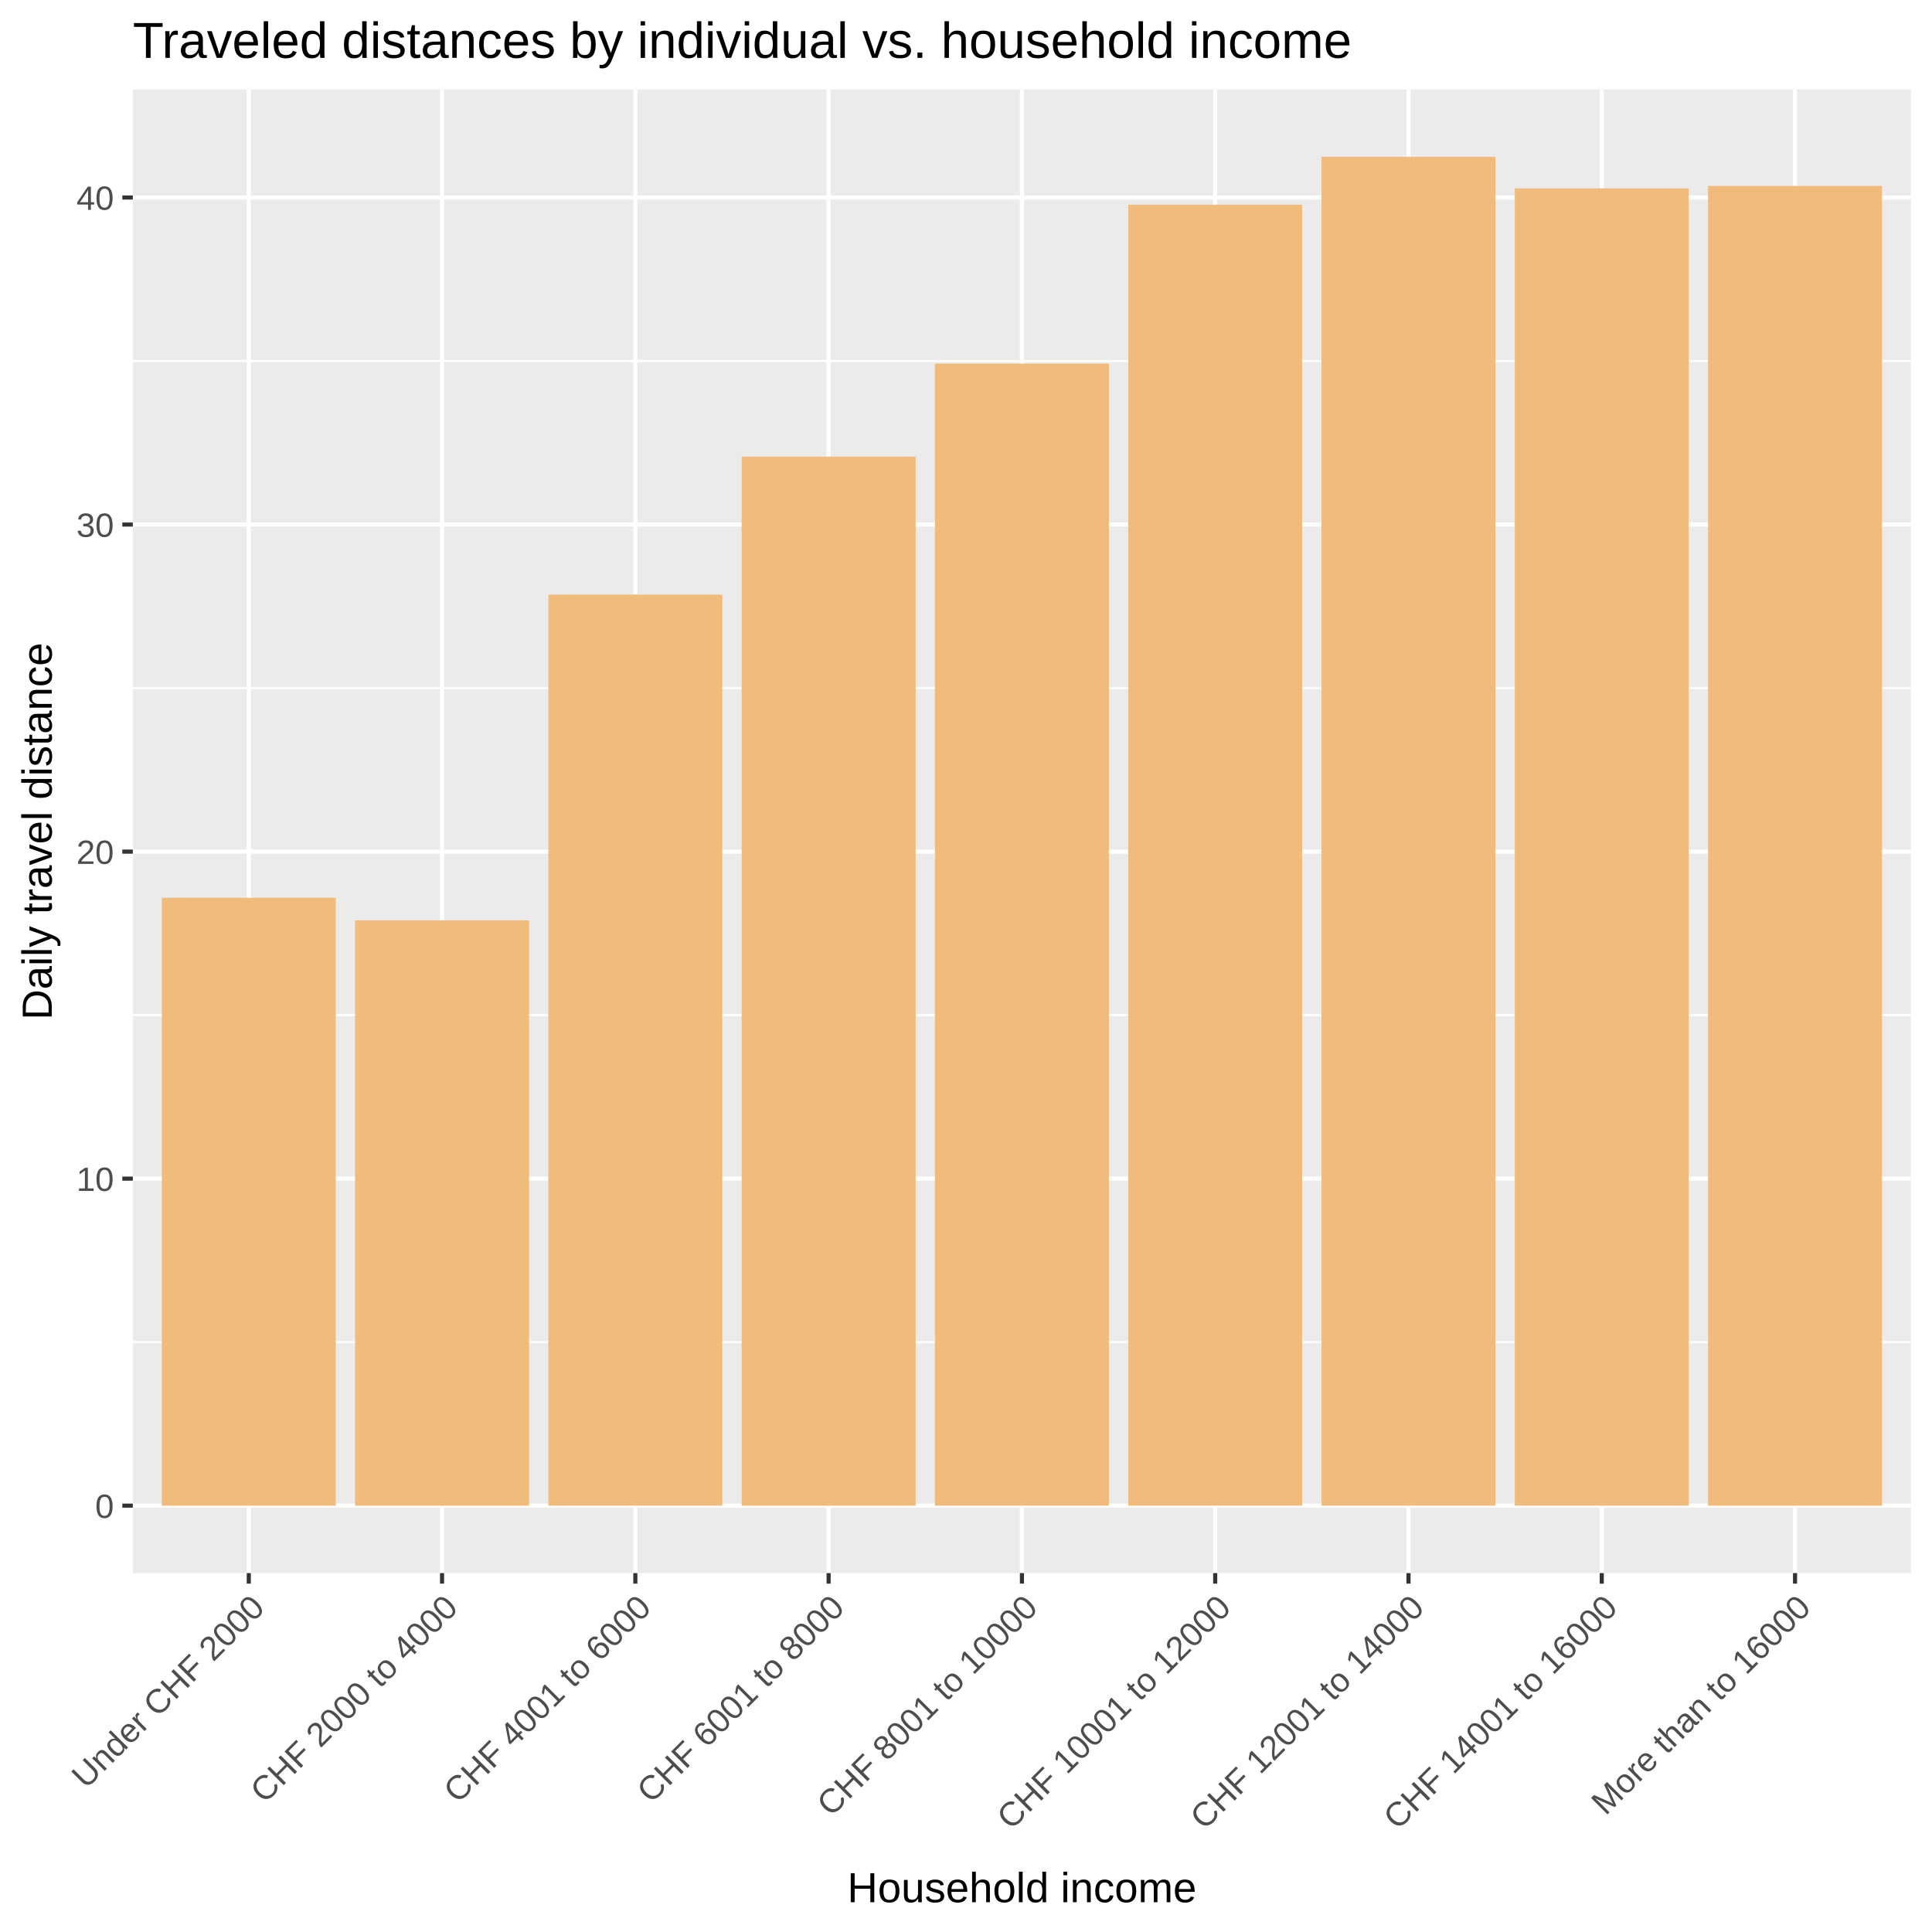
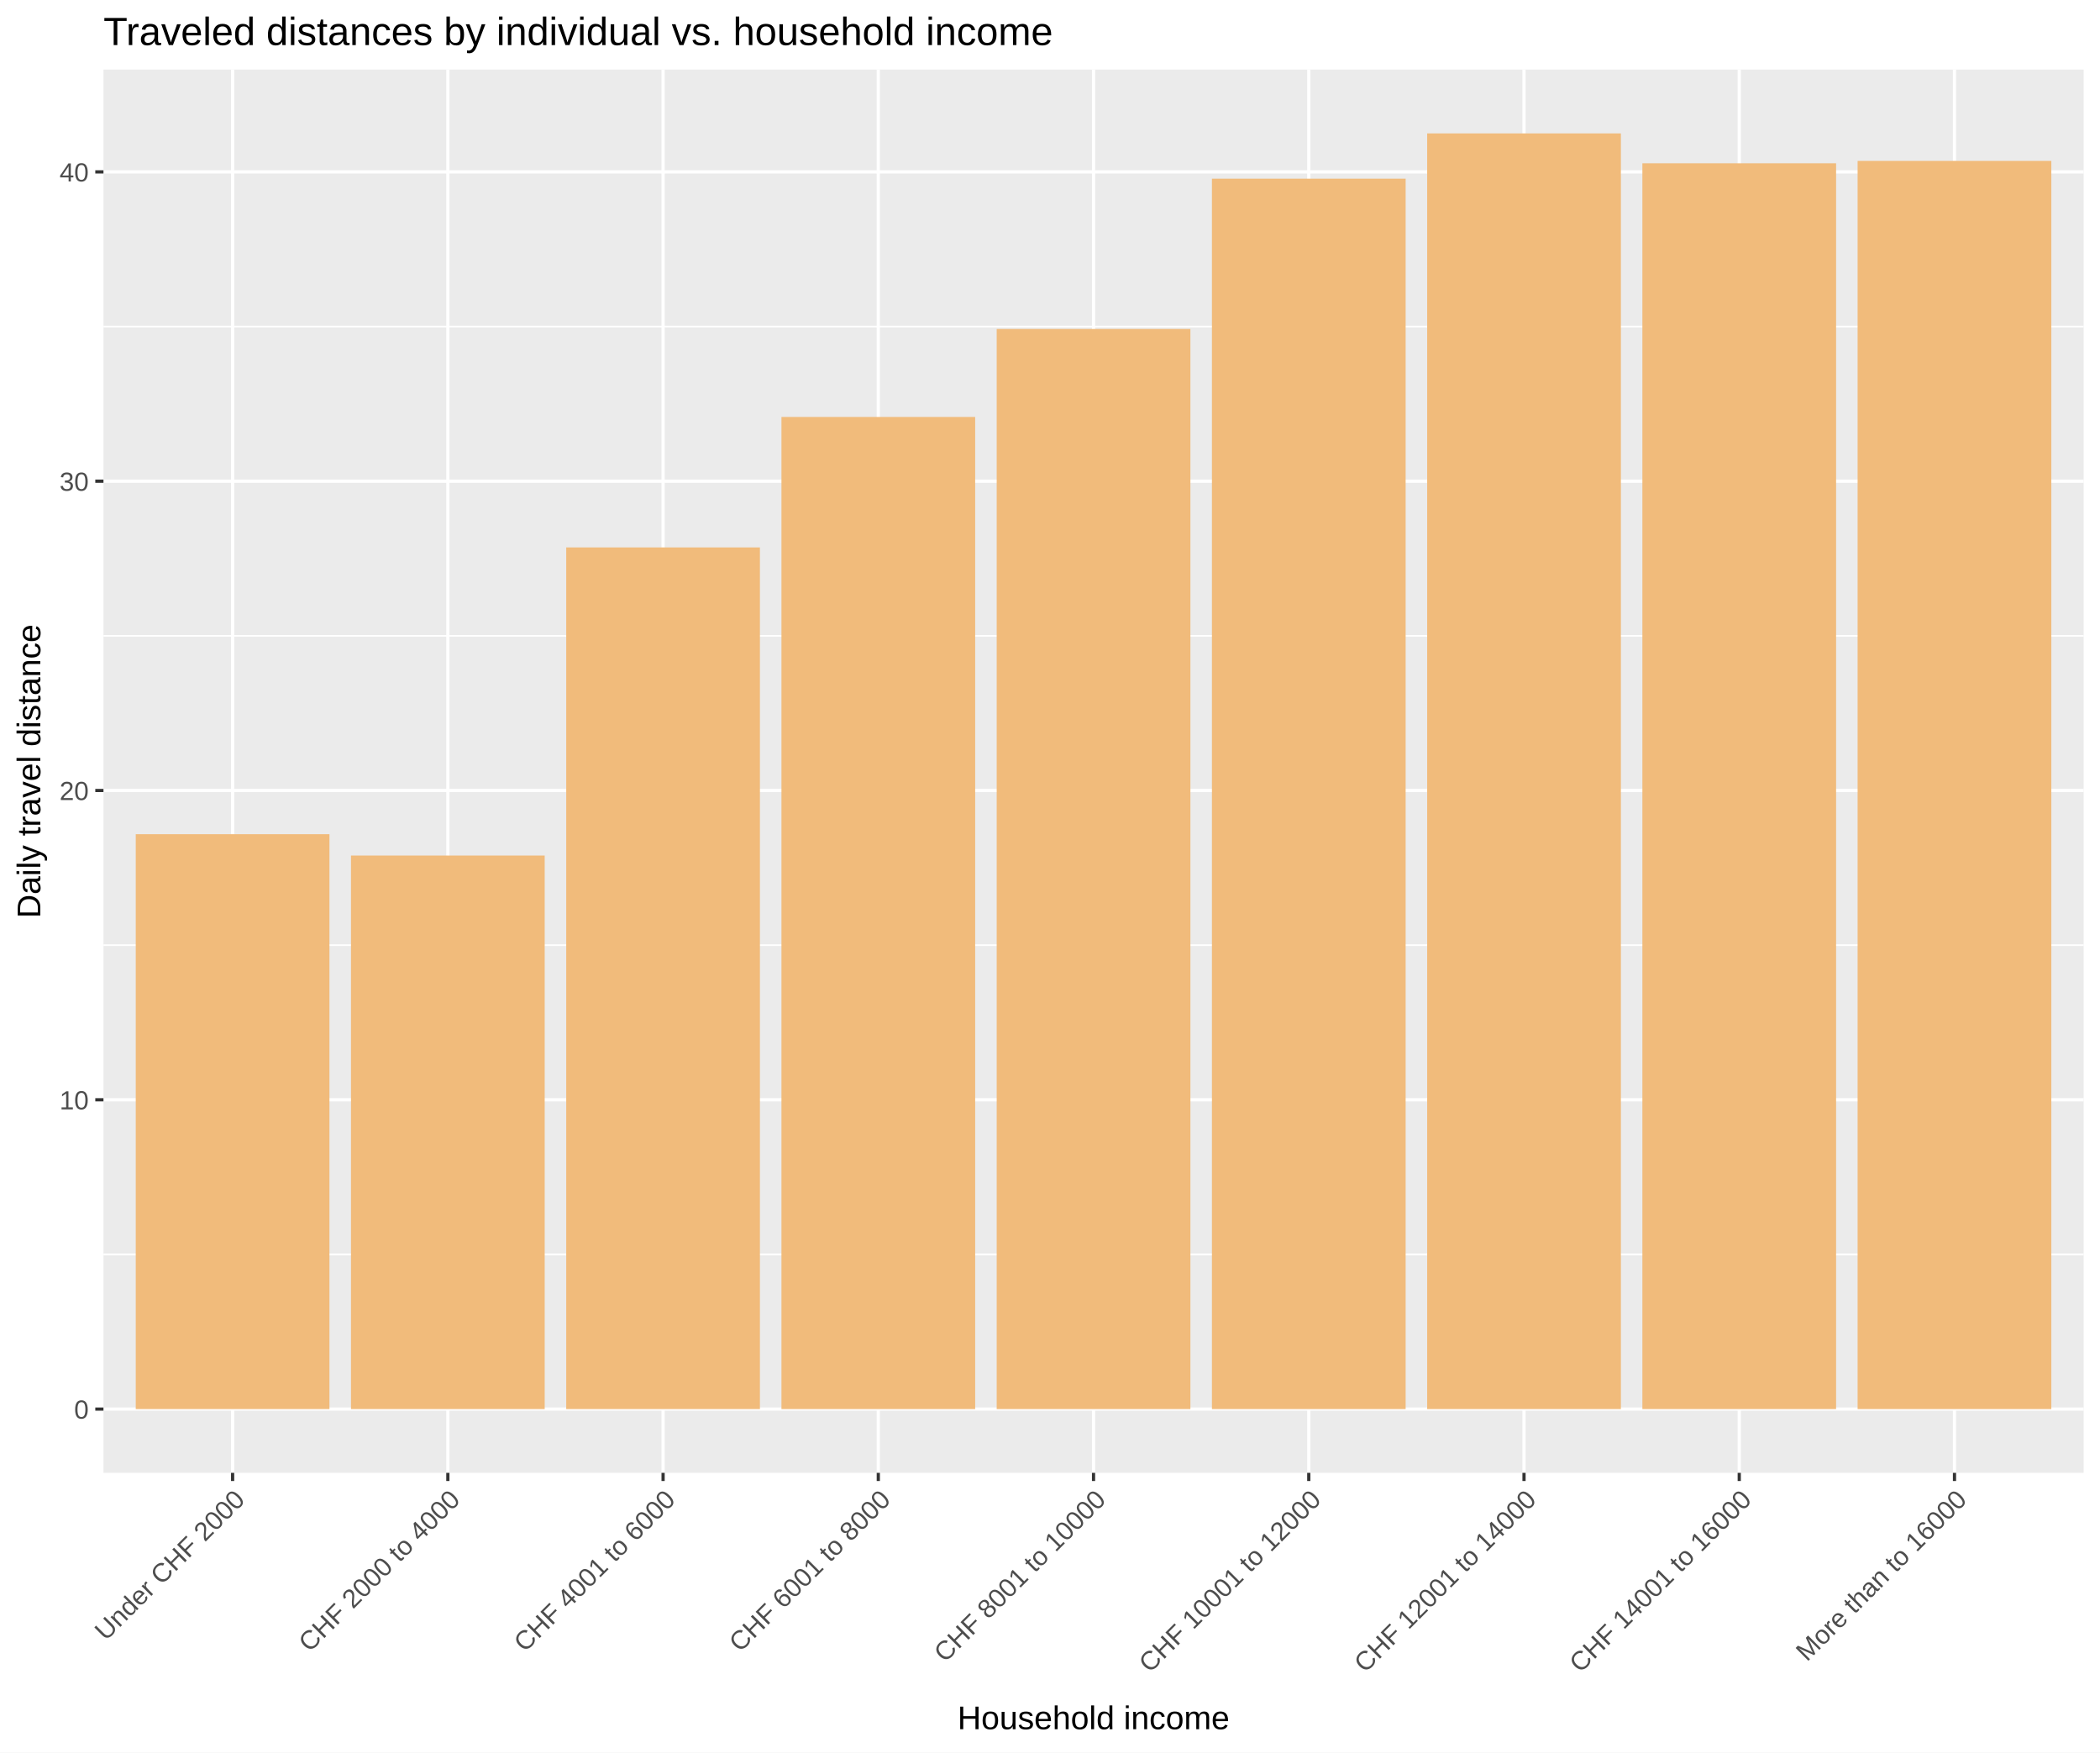
- <svg xmlns="http://www.w3.org/2000/svg" class="svglite" width="504.00pt" height="504.00pt" viewBox="0 0 504.00 504.00">
+ <svg xmlns="http://www.w3.org/2000/svg" class="svglite" width="703.26pt" height="586.88pt" viewBox="0 0 703.26 586.88">
  <defs>
    <style type="text/css">
    .svglite line, .svglite polyline, .svglite polygon, .svglite path, .svglite rect, .svglite circle {
      fill: none;
      stroke: #000000;
      stroke-linecap: round;
      stroke-linejoin: round;
      stroke-miterlimit: 10.00;
    }
    .svglite text {
      white-space: pre;
    }
  </style>
  </defs>
  <rect width="100%" height="100%" style="stroke: none; fill: #FFFFFF;" />
  <defs>
-     <clipPath id="cpMC4wMHw1MDQuMDB8MC4wMHw1MDQuMDA=">
-       <rect x="0.00" y="0.00" width="504.00" height="504.00" />
+     <clipPath id="cpMC4wMHw3MDMuMjZ8MC4wMHw1ODYuODg=">
+       <rect x="0.00" y="0.00" width="703.26" height="586.88" />
    </clipPath>
  </defs>
-   <g clip-path="url(#cpMC4wMHw1MDQuMDB8MC4wMHw1MDQuMDA=)">
-     <rect x="0.00" y="-0" width="504.00" height="504.00" style="stroke-width: 1.07; stroke: #FFFFFF; fill: #FFFFFF;" />
+   <g clip-path="url(#cpMC4wMHw3MDMuMjZ8MC4wMHw1ODYuODg=)">
+     <rect x="0.00" y="0" width="703.26" height="586.88" style="stroke-width: 1.07; stroke: #FFFFFF; fill: #FFFFFF;" />
  </g>
  <defs>
-     <clipPath id="cpMzQuNjV8NDk4LjUyfDIzLjMyfDQxMC4zOA==">
-       <rect x="34.65" y="23.32" width="463.87" height="387.06" />
+     <clipPath id="cpMzQuNjV8Njk3Ljc4fDIzLjMyfDQ5My4yNg==">
+       <rect x="34.65" y="23.32" width="663.13" height="469.94" />
    </clipPath>
  </defs>
-   <g clip-path="url(#cpMzQuNjV8NDk4LjUyfDIzLjMyfDQxMC4zOA==)">
-     <rect x="34.65" y="23.32" width="463.87" height="387.06" style="stroke-width: 1.07; stroke: none; fill: #EBEBEB;" />
-     <polyline points="34.65,350.13 498.52,350.13 " style="stroke-width: 0.53; stroke: #FFFFFF; stroke-linecap: butt;" />
-     <polyline points="34.65,264.81 498.52,264.81 " style="stroke-width: 0.53; stroke: #FFFFFF; stroke-linecap: butt;" />
-     <polyline points="34.65,179.50 498.52,179.50 " style="stroke-width: 0.53; stroke: #FFFFFF; stroke-linecap: butt;" />
-     <polyline points="34.65,94.19 498.52,94.19 " style="stroke-width: 0.53; stroke: #FFFFFF; stroke-linecap: butt;" />
-     <polyline points="34.65,392.78 498.52,392.78 " style="stroke-width: 1.07; stroke: #FFFFFF; stroke-linecap: butt;" />
-     <polyline points="34.65,307.47 498.52,307.47 " style="stroke-width: 1.07; stroke: #FFFFFF; stroke-linecap: butt;" />
-     <polyline points="34.65,222.16 498.52,222.16 " style="stroke-width: 1.07; stroke: #FFFFFF; stroke-linecap: butt;" />
-     <polyline points="34.65,136.84 498.52,136.84 " style="stroke-width: 1.07; stroke: #FFFFFF; stroke-linecap: butt;" />
-     <polyline points="34.65,51.53 498.52,51.53 " style="stroke-width: 1.07; stroke: #FFFFFF; stroke-linecap: butt;" />
-     <polyline points="64.90,410.38 64.90,23.32 " style="stroke-width: 1.07; stroke: #FFFFFF; stroke-linecap: butt;" />
-     <polyline points="115.32,410.38 115.32,23.32 " style="stroke-width: 1.07; stroke: #FFFFFF; stroke-linecap: butt;" />
-     <polyline points="165.74,410.38 165.74,23.32 " style="stroke-width: 1.07; stroke: #FFFFFF; stroke-linecap: butt;" />
-     <polyline points="216.16,410.38 216.16,23.32 " style="stroke-width: 1.07; stroke: #FFFFFF; stroke-linecap: butt;" />
-     <polyline points="266.59,410.38 266.59,23.32 " style="stroke-width: 1.07; stroke: #FFFFFF; stroke-linecap: butt;" />
-     <polyline points="317.01,410.38 317.01,23.32 " style="stroke-width: 1.07; stroke: #FFFFFF; stroke-linecap: butt;" />
-     <polyline points="367.43,410.38 367.43,23.32 " style="stroke-width: 1.07; stroke: #FFFFFF; stroke-linecap: butt;" />
-     <polyline points="417.85,410.38 417.85,23.32 " style="stroke-width: 1.07; stroke: #FFFFFF; stroke-linecap: butt;" />
-     <polyline points="468.27,410.38 468.27,23.32 " style="stroke-width: 1.07; stroke: #FFFFFF; stroke-linecap: butt;" />
-     <rect x="42.21" y="234.21" width="45.38" height="158.58" style="stroke-width: 1.07; stroke: none; stroke-linecap: butt; stroke-linejoin: miter; fill: #F1BB7B;" />
-     <rect x="92.63" y="240.10" width="45.38" height="152.69" style="stroke-width: 1.07; stroke: none; stroke-linecap: butt; stroke-linejoin: miter; fill: #F1BB7B;" />
-     <rect x="143.05" y="155.11" width="45.38" height="237.67" style="stroke-width: 1.07; stroke: none; stroke-linecap: butt; stroke-linejoin: miter; fill: #F1BB7B;" />
-     <rect x="193.48" y="119.13" width="45.38" height="273.66" style="stroke-width: 1.07; stroke: none; stroke-linecap: butt; stroke-linejoin: miter; fill: #F1BB7B;" />
-     <rect x="243.90" y="94.86" width="45.38" height="297.92" style="stroke-width: 1.07; stroke: none; stroke-linecap: butt; stroke-linejoin: miter; fill: #F1BB7B;" />
-     <rect x="294.32" y="53.39" width="45.38" height="339.39" style="stroke-width: 1.07; stroke: none; stroke-linecap: butt; stroke-linejoin: miter; fill: #F1BB7B;" />
-     <rect x="344.74" y="40.91" width="45.38" height="351.87" style="stroke-width: 1.07; stroke: none; stroke-linecap: butt; stroke-linejoin: miter; fill: #F1BB7B;" />
-     <rect x="395.16" y="49.15" width="45.38" height="343.63" style="stroke-width: 1.07; stroke: none; stroke-linecap: butt; stroke-linejoin: miter; fill: #F1BB7B;" />
-     <rect x="445.58" y="48.50" width="45.38" height="344.29" style="stroke-width: 1.07; stroke: none; stroke-linecap: butt; stroke-linejoin: miter; fill: #F1BB7B;" />
+   <g clip-path="url(#cpMzQuNjV8Njk3Ljc4fDIzLjMyfDQ5My4yNg==)">
+     <rect x="34.65" y="23.32" width="663.13" height="469.94" style="stroke-width: 1.07; stroke: none; fill: #EBEBEB;" />
+     <polyline points="34.65,420.11 697.78,420.11 " style="stroke-width: 0.53; stroke: #FFFFFF; stroke-linecap: butt;" />
+     <polyline points="34.65,316.53 697.78,316.53 " style="stroke-width: 0.53; stroke: #FFFFFF; stroke-linecap: butt;" />
+     <polyline points="34.65,212.95 697.78,212.95 " style="stroke-width: 0.53; stroke: #FFFFFF; stroke-linecap: butt;" />
+     <polyline points="34.65,109.36 697.78,109.36 " style="stroke-width: 0.53; stroke: #FFFFFF; stroke-linecap: butt;" />
+     <polyline points="34.65,471.90 697.78,471.90 " style="stroke-width: 1.07; stroke: #FFFFFF; stroke-linecap: butt;" />
+     <polyline points="34.65,368.32 697.78,368.32 " style="stroke-width: 1.07; stroke: #FFFFFF; stroke-linecap: butt;" />
+     <polyline points="34.65,264.74 697.78,264.74 " style="stroke-width: 1.07; stroke: #FFFFFF; stroke-linecap: butt;" />
+     <polyline points="34.65,161.15 697.78,161.15 " style="stroke-width: 1.07; stroke: #FFFFFF; stroke-linecap: butt;" />
+     <polyline points="34.65,57.57 697.78,57.57 " style="stroke-width: 1.07; stroke: #FFFFFF; stroke-linecap: butt;" />
+     <polyline points="77.90,493.26 77.90,23.32 " style="stroke-width: 1.07; stroke: #FFFFFF; stroke-linecap: butt;" />
+     <polyline points="149.98,493.26 149.98,23.32 " style="stroke-width: 1.07; stroke: #FFFFFF; stroke-linecap: butt;" />
+     <polyline points="222.06,493.26 222.06,23.32 " style="stroke-width: 1.07; stroke: #FFFFFF; stroke-linecap: butt;" />
+     <polyline points="294.13,493.26 294.13,23.32 " style="stroke-width: 1.07; stroke: #FFFFFF; stroke-linecap: butt;" />
+     <polyline points="366.21,493.26 366.21,23.32 " style="stroke-width: 1.07; stroke: #FFFFFF; stroke-linecap: butt;" />
+     <polyline points="438.29,493.26 438.29,23.32 " style="stroke-width: 1.07; stroke: #FFFFFF; stroke-linecap: butt;" />
+     <polyline points="510.37,493.26 510.37,23.32 " style="stroke-width: 1.07; stroke: #FFFFFF; stroke-linecap: butt;" />
+     <polyline points="582.45,493.26 582.45,23.32 " style="stroke-width: 1.07; stroke: #FFFFFF; stroke-linecap: butt;" />
+     <polyline points="654.53,493.26 654.53,23.32 " style="stroke-width: 1.07; stroke: #FFFFFF; stroke-linecap: butt;" />
+     <rect x="45.46" y="279.37" width="64.87" height="192.53" style="stroke-width: 1.07; stroke: none; stroke-linecap: butt; stroke-linejoin: miter; fill: #F1BB7B;" />
+     <rect x="117.54" y="286.52" width="64.87" height="185.38" style="stroke-width: 1.07; stroke: none; stroke-linecap: butt; stroke-linejoin: miter; fill: #F1BB7B;" />
+     <rect x="189.62" y="183.33" width="64.87" height="288.57" style="stroke-width: 1.07; stroke: none; stroke-linecap: butt; stroke-linejoin: miter; fill: #F1BB7B;" />
+     <rect x="261.70" y="139.64" width="64.87" height="332.26" style="stroke-width: 1.07; stroke: none; stroke-linecap: butt; stroke-linejoin: miter; fill: #F1BB7B;" />
+     <rect x="333.78" y="110.18" width="64.87" height="361.72" style="stroke-width: 1.07; stroke: none; stroke-linecap: butt; stroke-linejoin: miter; fill: #F1BB7B;" />
+     <rect x="405.86" y="59.83" width="64.87" height="412.07" style="stroke-width: 1.07; stroke: none; stroke-linecap: butt; stroke-linejoin: miter; fill: #F1BB7B;" />
+     <rect x="477.94" y="44.68" width="64.87" height="427.22" style="stroke-width: 1.07; stroke: none; stroke-linecap: butt; stroke-linejoin: miter; fill: #F1BB7B;" />
+     <rect x="550.01" y="54.68" width="64.87" height="417.22" style="stroke-width: 1.07; stroke: none; stroke-linecap: butt; stroke-linejoin: miter; fill: #F1BB7B;" />
+     <rect x="622.09" y="53.89" width="64.87" height="418.01" style="stroke-width: 1.07; stroke: none; stroke-linecap: butt; stroke-linejoin: miter; fill: #F1BB7B;" />
  </g>
-   <g clip-path="url(#cpMC4wMHw1MDQuMDB8MC4wMHw1MDQuMDA=)">
-     <text x="29.72" y="395.99" text-anchor="end" style="font-size: 8.80px;fill: #4D4D4D; font-family: &quot;Arimo&quot;;" textLength="5.59px" lengthAdjust="spacingAndGlyphs">0</text>
-     <text x="29.72" y="310.68" text-anchor="end" style="font-size: 8.80px;fill: #4D4D4D; font-family: &quot;Arimo&quot;;" textLength="11.19px" lengthAdjust="spacingAndGlyphs">10</text>
-     <text x="29.72" y="225.37" text-anchor="end" style="font-size: 8.80px;fill: #4D4D4D; font-family: &quot;Arimo&quot;;" textLength="11.19px" lengthAdjust="spacingAndGlyphs">20</text>
-     <text x="29.72" y="140.05" text-anchor="end" style="font-size: 8.80px;fill: #4D4D4D; font-family: &quot;Arimo&quot;;" textLength="11.19px" lengthAdjust="spacingAndGlyphs">30</text>
-     <text x="29.72" y="54.74" text-anchor="end" style="font-size: 8.80px;fill: #4D4D4D; font-family: &quot;Arimo&quot;;" textLength="11.19px" lengthAdjust="spacingAndGlyphs">40</text>
-     <polyline points="31.91,392.78 34.65,392.78 " style="stroke-width: 1.07; stroke: #333333; stroke-linecap: butt;" />
-     <polyline points="31.91,307.47 34.65,307.47 " style="stroke-width: 1.07; stroke: #333333; stroke-linecap: butt;" />
-     <polyline points="31.91,222.16 34.65,222.16 " style="stroke-width: 1.07; stroke: #333333; stroke-linecap: butt;" />
-     <polyline points="31.91,136.84 34.65,136.84 " style="stroke-width: 1.07; stroke: #333333; stroke-linecap: butt;" />
-     <polyline points="31.91,51.53 34.65,51.53 " style="stroke-width: 1.07; stroke: #333333; stroke-linecap: butt;" />
-     <polyline points="64.90,413.12 64.90,410.38 " style="stroke-width: 1.07; stroke: #333333; stroke-linecap: butt;" />
-     <polyline points="115.32,413.12 115.32,410.38 " style="stroke-width: 1.07; stroke: #333333; stroke-linecap: butt;" />
-     <polyline points="165.74,413.12 165.74,410.38 " style="stroke-width: 1.07; stroke: #333333; stroke-linecap: butt;" />
-     <polyline points="216.16,413.12 216.16,410.38 " style="stroke-width: 1.07; stroke: #333333; stroke-linecap: butt;" />
-     <polyline points="266.59,413.12 266.59,410.38 " style="stroke-width: 1.07; stroke: #333333; stroke-linecap: butt;" />
-     <polyline points="317.01,413.12 317.01,410.38 " style="stroke-width: 1.07; stroke: #333333; stroke-linecap: butt;" />
-     <polyline points="367.43,413.12 367.43,410.38 " style="stroke-width: 1.07; stroke: #333333; stroke-linecap: butt;" />
-     <polyline points="417.85,413.12 417.85,410.38 " style="stroke-width: 1.07; stroke: #333333; stroke-linecap: butt;" />
-     <polyline points="468.27,413.12 468.27,410.38 " style="stroke-width: 1.07; stroke: #333333; stroke-linecap: butt;" />
-     <text transform="translate(69.44,419.85) rotate(-45)" text-anchor="end" style="font-size: 8.80px;fill: #4D4D4D; font-family: &quot;Arimo&quot;;" textLength="72.41px" lengthAdjust="spacingAndGlyphs">Under CHF 2000</text>
-     <text transform="translate(119.86,419.85) rotate(-45)" text-anchor="end" style="font-size: 8.80px;fill: #4D4D4D; font-family: &quot;Arimo&quot;;" textLength="79.79px" lengthAdjust="spacingAndGlyphs">CHF 2000 to 4000</text>
-     <text transform="translate(170.28,419.85) rotate(-45)" text-anchor="end" style="font-size: 8.80px;fill: #4D4D4D; font-family: &quot;Arimo&quot;;" textLength="79.79px" lengthAdjust="spacingAndGlyphs">CHF 4001 to 6000</text>
-     <text transform="translate(220.70,419.85) rotate(-45)" text-anchor="end" style="font-size: 8.80px;fill: #4D4D4D; font-family: &quot;Arimo&quot;;" textLength="79.79px" lengthAdjust="spacingAndGlyphs">CHF 6001 to 8000</text>
-     <text transform="translate(271.12,419.85) rotate(-45)" text-anchor="end" style="font-size: 8.80px;fill: #4D4D4D; font-family: &quot;Arimo&quot;;" textLength="85.38px" lengthAdjust="spacingAndGlyphs">CHF 8001 to 10000</text>
-     <text transform="translate(321.54,419.85) rotate(-45)" text-anchor="end" style="font-size: 8.80px;fill: #4D4D4D; font-family: &quot;Arimo&quot;;" textLength="90.98px" lengthAdjust="spacingAndGlyphs">CHF 10001 to 12000</text>
-     <text transform="translate(371.96,419.85) rotate(-45)" text-anchor="end" style="font-size: 8.80px;fill: #4D4D4D; font-family: &quot;Arimo&quot;;" textLength="90.98px" lengthAdjust="spacingAndGlyphs">CHF 12001 to 14000</text>
-     <text transform="translate(422.38,419.85) rotate(-45)" text-anchor="end" style="font-size: 8.80px;fill: #4D4D4D; font-family: &quot;Arimo&quot;;" textLength="90.98px" lengthAdjust="spacingAndGlyphs">CHF 14001 to 16000</text>
-     <text transform="translate(472.80,419.85) rotate(-45)" text-anchor="end" style="font-size: 8.80px;fill: #4D4D4D; font-family: &quot;Arimo&quot;;" textLength="86.98px" lengthAdjust="spacingAndGlyphs">More than to 16000</text>
-     <text x="266.59" y="496.23" text-anchor="middle" style="font-size: 11.00px; font-family: &quot;Arimo&quot;;" textLength="102.01px" lengthAdjust="spacingAndGlyphs">Household income</text>
-     <text transform="translate(13.50,216.85) rotate(-90)" text-anchor="middle" style="font-size: 11.00px; font-family: &quot;Arimo&quot;;" textLength="113.36px" lengthAdjust="spacingAndGlyphs">Daily travel distance</text>
+   <g clip-path="url(#cpMC4wMHw3MDMuMjZ8MC4wMHw1ODYuODg=)">
+     <text x="29.72" y="475.11" text-anchor="end" style="font-size: 8.80px;fill: #4D4D4D; font-family: &quot;Arimo&quot;;" textLength="5.59px" lengthAdjust="spacingAndGlyphs">0</text>
+     <text x="29.72" y="371.53" text-anchor="end" style="font-size: 8.80px;fill: #4D4D4D; font-family: &quot;Arimo&quot;;" textLength="11.19px" lengthAdjust="spacingAndGlyphs">10</text>
+     <text x="29.72" y="267.94" text-anchor="end" style="font-size: 8.80px;fill: #4D4D4D; font-family: &quot;Arimo&quot;;" textLength="11.19px" lengthAdjust="spacingAndGlyphs">20</text>
+     <text x="29.72" y="164.36" text-anchor="end" style="font-size: 8.80px;fill: #4D4D4D; font-family: &quot;Arimo&quot;;" textLength="11.19px" lengthAdjust="spacingAndGlyphs">30</text>
+     <text x="29.72" y="60.78" text-anchor="end" style="font-size: 8.80px;fill: #4D4D4D; font-family: &quot;Arimo&quot;;" textLength="11.19px" lengthAdjust="spacingAndGlyphs">40</text>
+     <polyline points="31.91,471.90 34.65,471.90 " style="stroke-width: 1.07; stroke: #333333; stroke-linecap: butt;" />
+     <polyline points="31.91,368.32 34.65,368.32 " style="stroke-width: 1.07; stroke: #333333; stroke-linecap: butt;" />
+     <polyline points="31.91,264.74 34.65,264.74 " style="stroke-width: 1.07; stroke: #333333; stroke-linecap: butt;" />
+     <polyline points="31.91,161.15 34.65,161.15 " style="stroke-width: 1.07; stroke: #333333; stroke-linecap: butt;" />
+     <polyline points="31.91,57.57 34.65,57.57 " style="stroke-width: 1.07; stroke: #333333; stroke-linecap: butt;" />
+     <polyline points="77.90,496.00 77.90,493.26 " style="stroke-width: 1.07; stroke: #333333; stroke-linecap: butt;" />
+     <polyline points="149.98,496.00 149.98,493.26 " style="stroke-width: 1.07; stroke: #333333; stroke-linecap: butt;" />
+     <polyline points="222.06,496.00 222.06,493.26 " style="stroke-width: 1.07; stroke: #333333; stroke-linecap: butt;" />
+     <polyline points="294.13,496.00 294.13,493.26 " style="stroke-width: 1.07; stroke: #333333; stroke-linecap: butt;" />
+     <polyline points="366.21,496.00 366.21,493.26 " style="stroke-width: 1.07; stroke: #333333; stroke-linecap: butt;" />
+     <polyline points="438.29,496.00 438.29,493.26 " style="stroke-width: 1.07; stroke: #333333; stroke-linecap: butt;" />
+     <polyline points="510.37,496.00 510.37,493.26 " style="stroke-width: 1.07; stroke: #333333; stroke-linecap: butt;" />
+     <polyline points="582.45,496.00 582.45,493.26 " style="stroke-width: 1.07; stroke: #333333; stroke-linecap: butt;" />
+     <polyline points="654.53,496.00 654.53,493.26 " style="stroke-width: 1.07; stroke: #333333; stroke-linecap: butt;" />
+     <text transform="translate(82.43,502.73) rotate(-45)" text-anchor="end" style="font-size: 8.80px;fill: #4D4D4D; font-family: &quot;Arimo&quot;;" textLength="72.41px" lengthAdjust="spacingAndGlyphs">Under CHF 2000</text>
+     <text transform="translate(154.51,502.73) rotate(-45)" text-anchor="end" style="font-size: 8.80px;fill: #4D4D4D; font-family: &quot;Arimo&quot;;" textLength="79.79px" lengthAdjust="spacingAndGlyphs">CHF 2000 to 4000</text>
+     <text transform="translate(226.59,502.73) rotate(-45)" text-anchor="end" style="font-size: 8.80px;fill: #4D4D4D; font-family: &quot;Arimo&quot;;" textLength="79.79px" lengthAdjust="spacingAndGlyphs">CHF 4001 to 6000</text>
+     <text transform="translate(298.67,502.73) rotate(-45)" text-anchor="end" style="font-size: 8.80px;fill: #4D4D4D; font-family: &quot;Arimo&quot;;" textLength="79.79px" lengthAdjust="spacingAndGlyphs">CHF 6001 to 8000</text>
+     <text transform="translate(370.75,502.73) rotate(-45)" text-anchor="end" style="font-size: 8.80px;fill: #4D4D4D; font-family: &quot;Arimo&quot;;" textLength="85.38px" lengthAdjust="spacingAndGlyphs">CHF 8001 to 10000</text>
+     <text transform="translate(442.83,502.73) rotate(-45)" text-anchor="end" style="font-size: 8.80px;fill: #4D4D4D; font-family: &quot;Arimo&quot;;" textLength="90.98px" lengthAdjust="spacingAndGlyphs">CHF 10001 to 12000</text>
+     <text transform="translate(514.91,502.73) rotate(-45)" text-anchor="end" style="font-size: 8.80px;fill: #4D4D4D; font-family: &quot;Arimo&quot;;" textLength="90.98px" lengthAdjust="spacingAndGlyphs">CHF 12001 to 14000</text>
+     <text transform="translate(586.99,502.73) rotate(-45)" text-anchor="end" style="font-size: 8.80px;fill: #4D4D4D; font-family: &quot;Arimo&quot;;" textLength="90.98px" lengthAdjust="spacingAndGlyphs">CHF 14001 to 16000</text>
+     <text transform="translate(659.07,502.73) rotate(-45)" text-anchor="end" style="font-size: 8.80px;fill: #4D4D4D; font-family: &quot;Arimo&quot;;" textLength="86.98px" lengthAdjust="spacingAndGlyphs">More than to 16000</text>
+     <text x="366.21" y="579.11" text-anchor="middle" style="font-size: 11.00px; font-family: &quot;Arimo&quot;;" textLength="102.01px" lengthAdjust="spacingAndGlyphs">Household income</text>
+     <text transform="translate(13.50,258.29) rotate(-90)" text-anchor="middle" style="font-size: 11.00px; font-family: &quot;Arimo&quot;;" textLength="113.36px" lengthAdjust="spacingAndGlyphs">Daily travel distance</text>
    <text x="34.65" y="15.10" style="font-size: 13.20px; font-family: &quot;Arimo&quot;;" textLength="359.21px" lengthAdjust="spacingAndGlyphs">Traveled distances by individual vs. household income</text>
  </g>
</svg>
